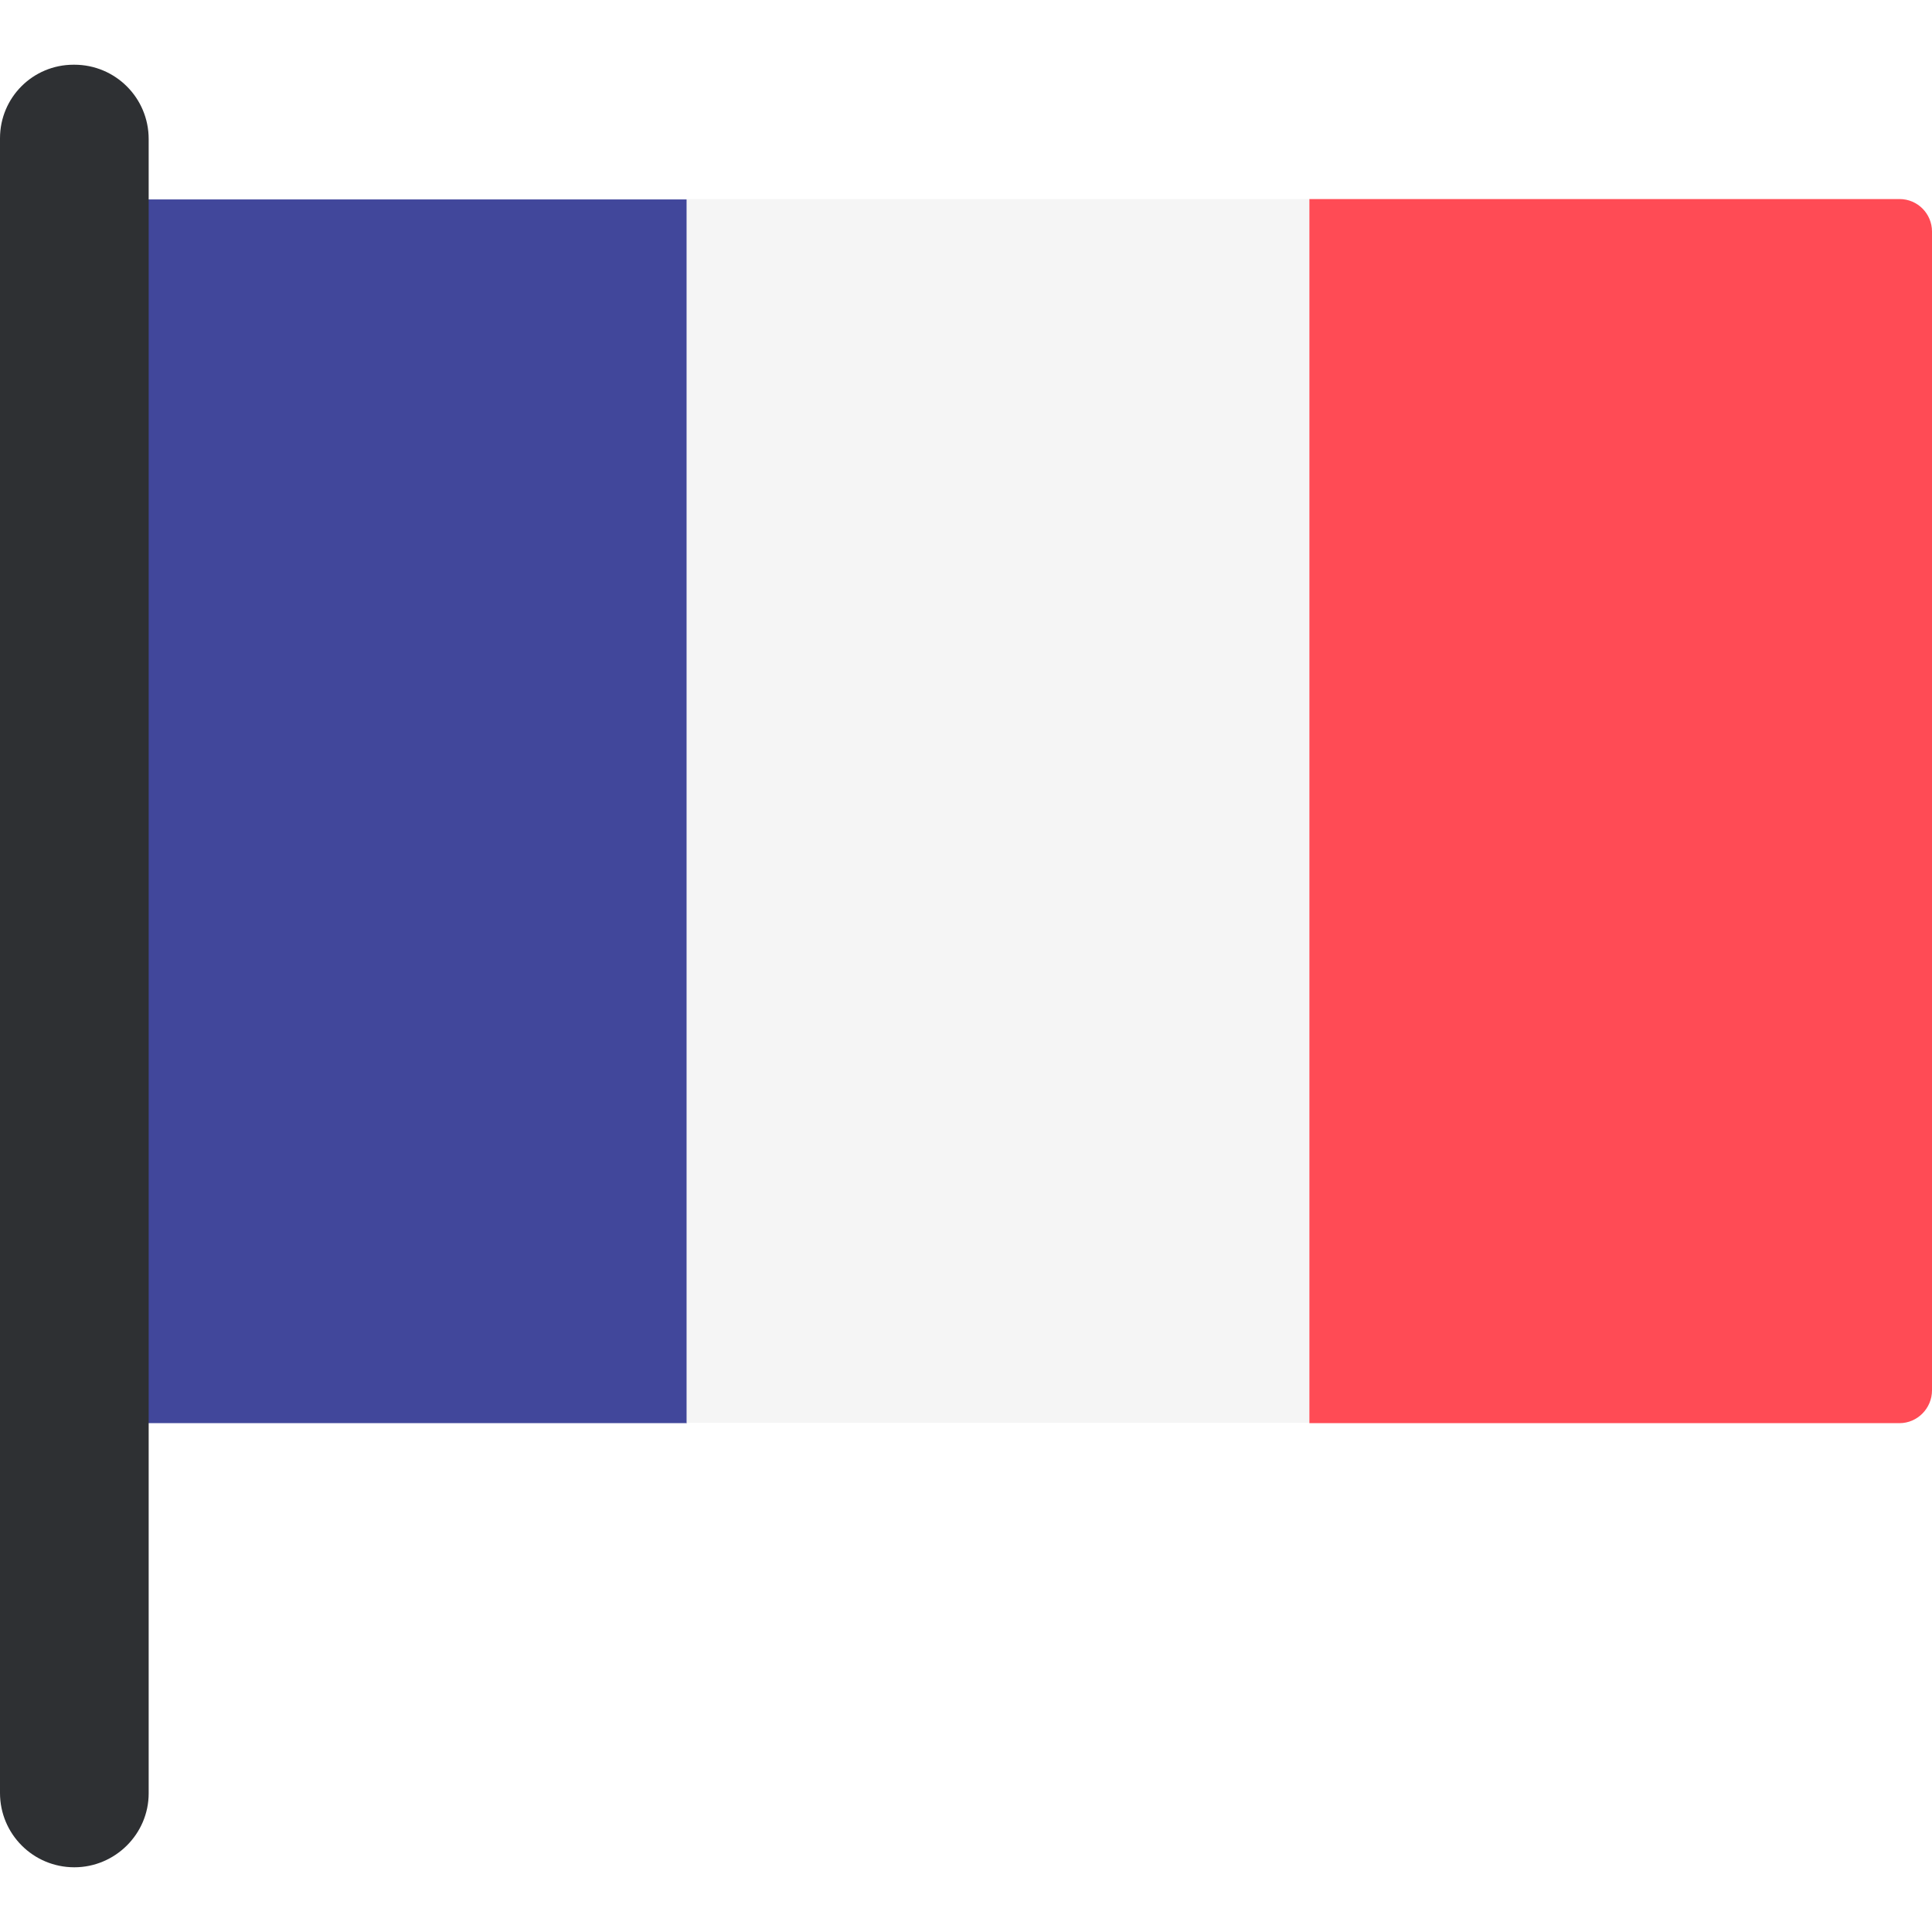
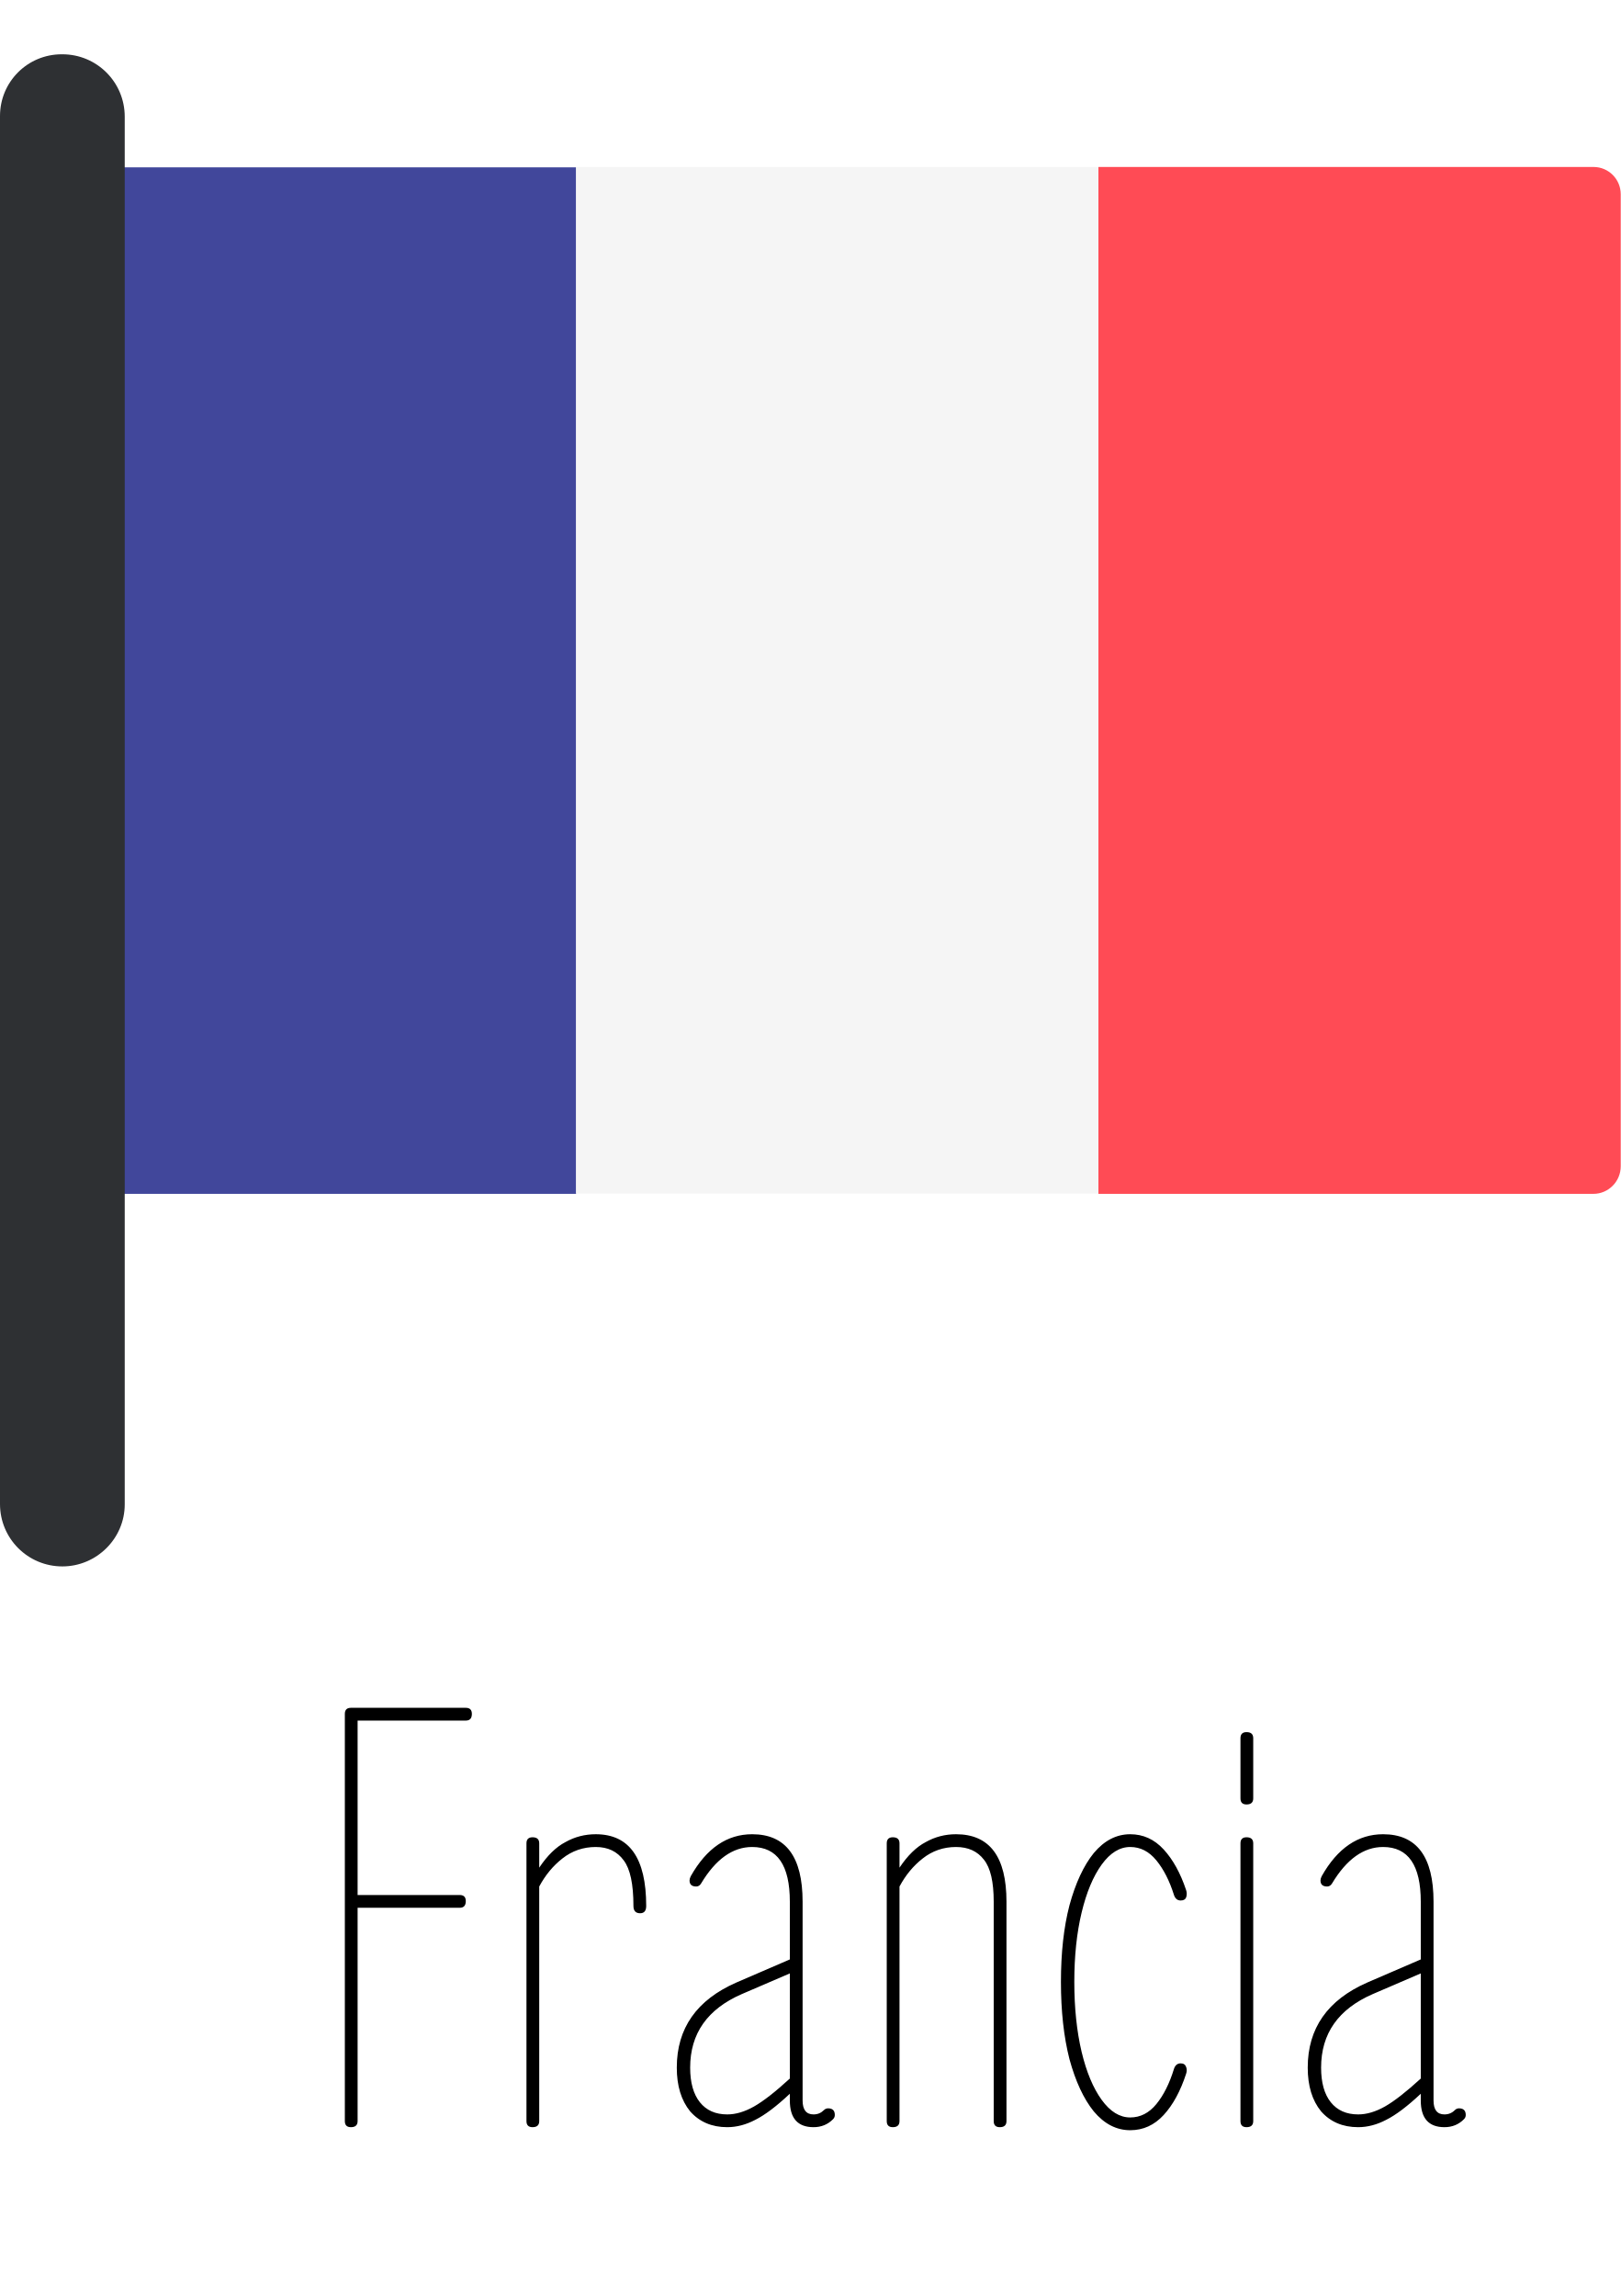
- <svg xmlns="http://www.w3.org/2000/svg" version="1.1" id="Layer_1" x="0px" y="0px" viewBox="0 0 512 512" style="enable-background:new 0 0 512 512;" xml:space="preserve">
-   <path style="fill:#41479B;" d="M182,377.15H25.6c-4.8,0-8.6-3.9-8.6-8.6V61.45c0-4.8,3.9-8.6,8.6-8.6H182V377.15z" />
-   <rect x="182" y="52.75" style="fill:#F5F5F5;" width="165" height="324.3" />
-   <path style="fill:#FF4B55;" d="M503.4,377.15H347V52.75h156.4c4.8,0,8.6,3.9,8.6,8.6v307.1C512,373.25,508.1,377.15,503.4,377.15z" />
-   <path style="fill:#2E3033;" d="M19.7,494.85L19.7,494.85c-10.9,0-19.7-8.8-19.7-19.7V36.65c0-10.8,8.7-19.5,19.5-19.5h0.2  c10.9,0,19.7,8.8,19.7,19.7v438.4C39.4,486.05,30.5,494.85,19.7,494.85z" />
-   <g>
- </g>
-   <g>
- </g>
-   <g>
- </g>
-   <g>
- </g>
-   <g>
- </g>
-   <g>
- </g>
-   <g>
- </g>
-   <g>
- </g>
-   <g>
- </g>
-   <g>
- </g>
-   <g>
- </g>
-   <g>
- </g>
-   <g>
- </g>
-   <g>
- </g>
-   <g>
- </g>
+ <svg xmlns="http://www.w3.org/2000/svg" width="48" height="68" viewBox="0 0 48 68" fill="none">
+   <path d="M17.062 35.358H2.4C1.95 35.358 1.594 34.992 1.594 34.552V5.761C1.594 5.311 1.959 4.955 2.4 4.955H17.062V35.358Z" fill="#41479B" />
+   <path d="M32.531 4.945H17.062V35.348H32.531V4.945Z" fill="#F5F5F5" />
+   <path d="M47.194 35.358H32.531V4.945H47.194C47.644 4.945 48 5.311 48 5.752V34.542C48 34.992 47.634 35.358 47.194 35.358Z" fill="#FF4B55" />
+   <path d="M1.847 46.392C0.825 46.392 0 45.567 0 44.545V3.436C0 2.423 0.816 1.608 1.828 1.608H1.847C2.869 1.608 3.694 2.433 3.694 3.455V44.555C3.694 45.567 2.859 46.392 1.847 46.392Z" fill="#2E3033" />
+   <path d="M10.393 63C10.273 63 10.213 62.94 10.213 62.82V50.76C10.213 50.64 10.273 50.58 10.393 50.58H13.795C13.915 50.58 13.975 50.64 13.975 50.76C13.975 50.892 13.915 50.958 13.795 50.958H10.591V56.124H13.615C13.735 56.124 13.795 56.184 13.795 56.304C13.795 56.436 13.735 56.502 13.615 56.502H10.591V62.82C10.591 62.94 10.525 63 10.393 63ZM15.772 63C15.652 63 15.592 62.94 15.592 62.82V54.594C15.592 54.474 15.652 54.414 15.772 54.414C15.904 54.414 15.97 54.474 15.97 54.594V55.314C16.21 54.954 16.468 54.702 16.744 54.558C17.02 54.402 17.32 54.324 17.644 54.324C18.64 54.324 19.138 55.032 19.138 56.448C19.138 56.592 19.078 56.664 18.958 56.664C18.826 56.664 18.76 56.592 18.76 56.448C18.76 55.8 18.664 55.35 18.472 55.098C18.28 54.834 18.004 54.702 17.644 54.702C17.272 54.702 16.942 54.816 16.654 55.044C16.378 55.26 16.15 55.536 15.97 55.872V62.82C15.97 62.94 15.904 63 15.772 63ZM21.538 63C21.082 63 20.716 62.844 20.44 62.532C20.176 62.208 20.044 61.776 20.044 61.236C20.044 60.072 20.632 59.232 21.808 58.716L23.392 58.032V56.322C23.392 55.242 23.02 54.702 22.276 54.702C21.7 54.702 21.196 55.062 20.764 55.782C20.728 55.842 20.68 55.872 20.62 55.872C20.488 55.872 20.422 55.812 20.422 55.692C20.422 55.656 20.434 55.614 20.458 55.566C20.926 54.738 21.532 54.324 22.276 54.324C23.272 54.324 23.77 54.99 23.77 56.322V62.208C23.77 62.484 23.878 62.622 24.094 62.622C24.214 62.622 24.316 62.58 24.4 62.496C24.436 62.46 24.478 62.442 24.526 62.442C24.658 62.442 24.724 62.508 24.724 62.64C24.724 62.688 24.706 62.73 24.67 62.766C24.514 62.922 24.322 63 24.094 63C23.626 63 23.392 62.736 23.392 62.208V62.01C22.996 62.382 22.654 62.64 22.366 62.784C22.09 62.928 21.814 63 21.538 63ZM20.44 61.236C20.44 61.68 20.536 62.022 20.728 62.262C20.92 62.502 21.19 62.622 21.538 62.622C21.79 62.622 22.054 62.544 22.33 62.388C22.606 62.232 22.96 61.956 23.392 61.56V58.446L21.97 59.058C20.95 59.502 20.44 60.228 20.44 61.236ZM26.442 63C26.322 63 26.262 62.94 26.262 62.82V54.594C26.262 54.474 26.322 54.414 26.442 54.414C26.574 54.414 26.64 54.474 26.64 54.594V55.314C26.88 54.954 27.138 54.702 27.414 54.558C27.69 54.402 27.99 54.324 28.314 54.324C29.31 54.324 29.808 54.99 29.808 56.322V62.82C29.808 62.94 29.742 63 29.61 63C29.49 63 29.43 62.94 29.43 62.82V56.322C29.43 55.734 29.334 55.32 29.142 55.08C28.95 54.828 28.674 54.702 28.314 54.702C27.942 54.702 27.612 54.816 27.324 55.044C27.048 55.26 26.82 55.536 26.64 55.872V62.82C26.64 62.94 26.574 63 26.442 63ZM33.473 63.09C33.065 63.09 32.705 62.904 32.393 62.532C32.093 62.16 31.853 61.644 31.673 60.984C31.505 60.324 31.421 59.562 31.421 58.698C31.421 57.834 31.505 57.078 31.673 56.43C31.853 55.77 32.093 55.254 32.393 54.882C32.705 54.51 33.065 54.324 33.473 54.324C33.857 54.324 34.187 54.474 34.463 54.774C34.739 55.074 34.961 55.476 35.129 55.98C35.153 56.052 35.153 56.124 35.129 56.196C35.105 56.256 35.051 56.286 34.967 56.286C34.871 56.286 34.805 56.232 34.769 56.124C34.637 55.704 34.463 55.362 34.247 55.098C34.031 54.834 33.773 54.702 33.473 54.702C33.161 54.702 32.879 54.876 32.627 55.224C32.375 55.572 32.177 56.046 32.033 56.646C31.889 57.246 31.817 57.93 31.817 58.698C31.817 59.466 31.889 60.156 32.033 60.768C32.177 61.368 32.375 61.842 32.627 62.19C32.879 62.538 33.161 62.712 33.473 62.712C33.773 62.712 34.031 62.58 34.247 62.316C34.463 62.052 34.637 61.704 34.769 61.272C34.805 61.164 34.871 61.11 34.967 61.11C35.051 61.11 35.105 61.146 35.129 61.218C35.153 61.278 35.153 61.344 35.129 61.416C34.961 61.932 34.739 62.34 34.463 62.64C34.187 62.94 33.857 63.09 33.473 63.09ZM36.918 53.442C36.798 53.442 36.738 53.382 36.738 53.262V51.48C36.738 51.36 36.798 51.3 36.918 51.3C37.05 51.3 37.116 51.36 37.116 51.48V53.262C37.116 53.382 37.05 53.442 36.918 53.442ZM36.918 63C36.798 63 36.738 62.94 36.738 62.82V54.594C36.738 54.474 36.798 54.414 36.918 54.414C37.05 54.414 37.116 54.474 37.116 54.594V62.82C37.116 62.94 37.05 63 36.918 63ZM40.224 63C39.767 63 39.401 62.844 39.126 62.532C38.861 62.208 38.73 61.776 38.73 61.236C38.73 60.072 39.318 59.232 40.493 58.716L42.078 58.032V56.322C42.078 55.242 41.706 54.702 40.962 54.702C40.386 54.702 39.882 55.062 39.45 55.782C39.413 55.842 39.365 55.872 39.306 55.872C39.173 55.872 39.108 55.812 39.108 55.692C39.108 55.656 39.12 55.614 39.144 55.566C39.611 54.738 40.218 54.324 40.962 54.324C41.958 54.324 42.456 54.99 42.456 56.322V62.208C42.456 62.484 42.563 62.622 42.779 62.622C42.9 62.622 43.002 62.58 43.086 62.496C43.121 62.46 43.163 62.442 43.212 62.442C43.343 62.442 43.41 62.508 43.41 62.64C43.41 62.688 43.392 62.73 43.355 62.766C43.2 62.922 43.008 63 42.779 63C42.312 63 42.078 62.736 42.078 62.208V62.01C41.681 62.382 41.34 62.64 41.051 62.784C40.776 62.928 40.499 63 40.224 63ZM39.126 61.236C39.126 61.68 39.221 62.022 39.413 62.262C39.605 62.502 39.876 62.622 40.224 62.622C40.475 62.622 40.739 62.544 41.016 62.388C41.291 62.232 41.645 61.956 42.078 61.56V58.446L40.656 59.058C39.636 59.502 39.126 60.228 39.126 61.236Z" fill="black" />
</svg>
